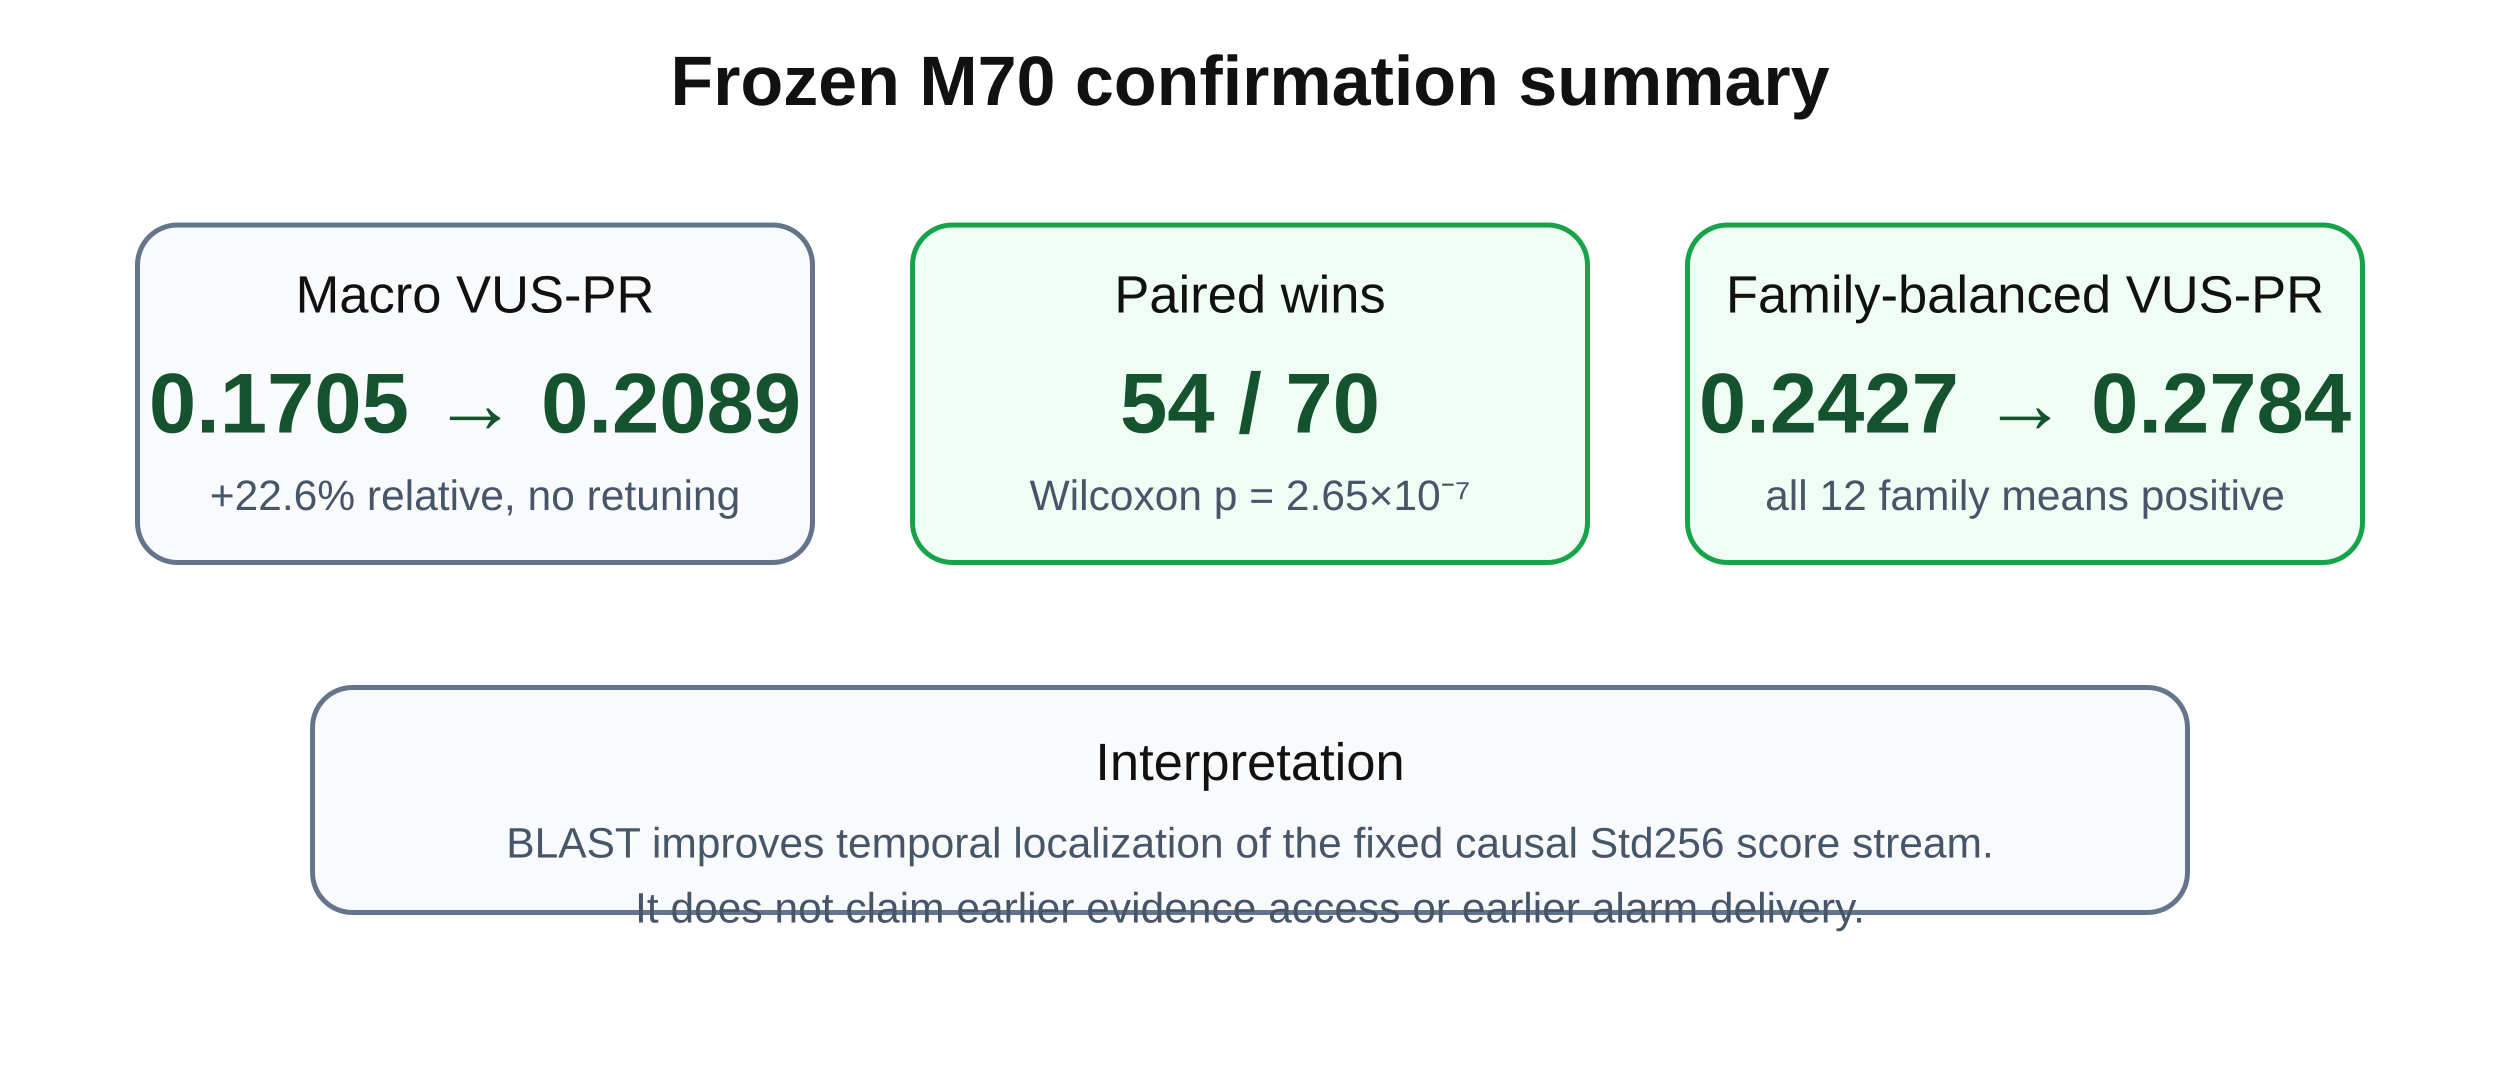
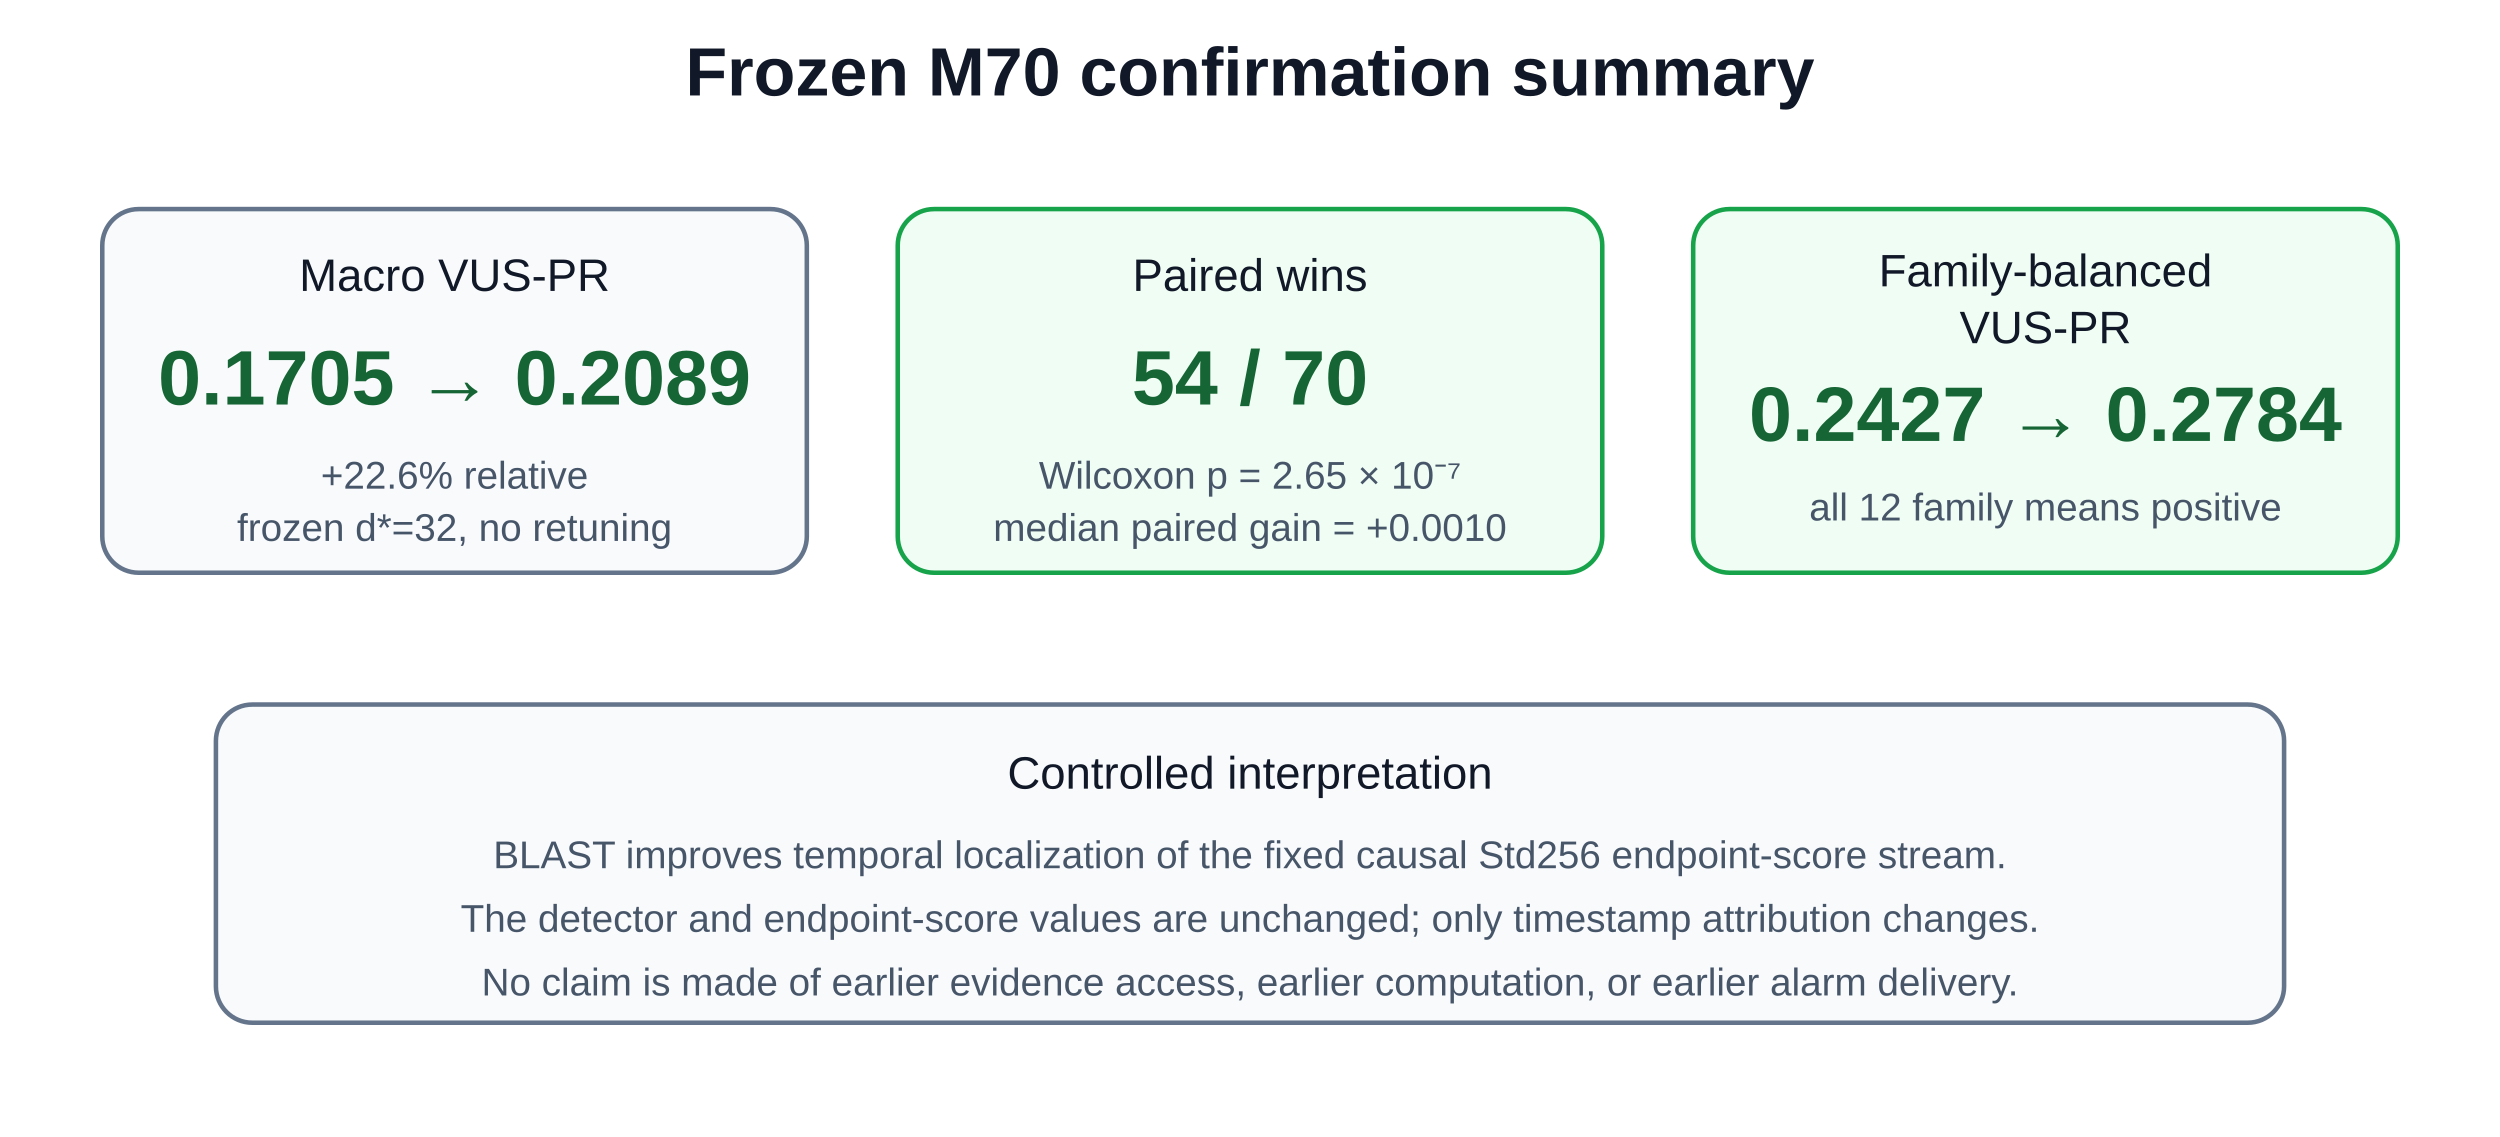
- <svg xmlns="http://www.w3.org/2000/svg" width="1000" height="430" viewBox="0 0 1000 430">
-   <style>.h{font:bold 28px Arial,sans-serif;fill:#111}.t{font:21px Arial,sans-serif;fill:#111}.n{font:bold 34px Arial,sans-serif;fill:#14532d}.box{fill:#f8fafc;stroke:#64748b;stroke-width:2}.good{fill:#f0fdf4;stroke:#16a34a;stroke-width:2}.note{font:17px Arial,sans-serif;fill:#475569}</style>
-   <text x="500" y="42" text-anchor="middle" class="h">Frozen M70 confirmation summary</text>
-   <rect x="55" y="90" width="270" height="135" rx="16" class="box" />
-   <text x="190" y="125" text-anchor="middle" class="t">Macro VUS-PR</text>
-   <text x="190" y="173" text-anchor="middle" class="n">0.1705 → 0.2089</text>
-   <text x="190" y="204" text-anchor="middle" class="note">+22.6% relative, no retuning</text>
-   <rect x="365" y="90" width="270" height="135" rx="16" class="good" />
-   <text x="500" y="125" text-anchor="middle" class="t">Paired wins</text>
-   <text x="500" y="173" text-anchor="middle" class="n">54 / 70</text>
-   <text x="500" y="204" text-anchor="middle" class="note">Wilcoxon p = 2.65×10⁻⁷</text>
-   <rect x="675" y="90" width="270" height="135" rx="16" class="good" />
-   <text x="810" y="125" text-anchor="middle" class="t">Family-balanced VUS-PR</text>
-   <text x="810" y="173" text-anchor="middle" class="n">0.2427 → 0.2784</text>
-   <text x="810" y="204" text-anchor="middle" class="note">all 12 family means positive</text>
-   <rect x="125" y="275" width="750" height="90" rx="16" class="box" />
-   <text x="500" y="312" text-anchor="middle" class="t">Interpretation</text>
-   <text x="500" y="343" text-anchor="middle" class="note">BLAST improves temporal localization of the fixed causal Std256 score stream.</text>
-   <text x="500" y="369" text-anchor="middle" class="note">It does not claim earlier evidence access or earlier alarm delivery.</text>
+ <svg xmlns="http://www.w3.org/2000/svg" width="1100" height="500" viewBox="0 0 1100 500" role="img" aria-labelledby="title desc">
+   <style>
+     .title{font:700 30px Arial,Helvetica,sans-serif;fill:#111827}
+     .heading{font:20px Arial,Helvetica,sans-serif;fill:#111827}
+     .number{font:700 34px Arial,Helvetica,sans-serif;fill:#166534}
+     .note{font:17px Arial,Helvetica,sans-serif;fill:#475569}
+     .card{fill:#f8fafc;stroke:#64748b;stroke-width:2}
+     .good{fill:#f0fdf4;stroke:#16a34a;stroke-width:2}
+   </style>
+   <text x="550" y="42" text-anchor="middle" class="title">Frozen M70 confirmation summary</text>
+   <rect x="45" y="92" width="310" height="160" rx="16" class="card" />
+   <text x="200" y="128" text-anchor="middle" class="heading">Macro VUS-PR</text>
+   <text x="200" y="178" text-anchor="middle" class="number">0.1705 → 0.2089</text>
+   <text x="200" y="215" text-anchor="middle" class="note">+22.6% relative</text>
+   <text x="200" y="238" text-anchor="middle" class="note">frozen d*=32, no retuning</text>
+   <rect x="395" y="92" width="310" height="160" rx="16" class="good" />
+   <text x="550" y="128" text-anchor="middle" class="heading">Paired wins</text>
+   <text x="550" y="178" text-anchor="middle" class="number">54 / 70</text>
+   <text x="550" y="215" text-anchor="middle" class="note">Wilcoxon p = 2.65 × 10⁻⁷</text>
+   <text x="550" y="238" text-anchor="middle" class="note">median paired gain = +0.0010</text>
+   <rect x="745" y="92" width="310" height="160" rx="16" class="good" />
+   <text x="900" y="126" text-anchor="middle" class="heading">Family-balanced</text>
+   <text x="900" y="151" text-anchor="middle" class="heading">VUS-PR</text>
+   <text x="900" y="194" text-anchor="middle" class="number">0.2427 → 0.2784</text>
+   <text x="900" y="229" text-anchor="middle" class="note">all 12 family means positive</text>
+   <rect x="95" y="310" width="910" height="140" rx="16" class="card" />
+   <text x="550" y="347" text-anchor="middle" class="heading">Controlled interpretation</text>
+   <text x="550" y="382" text-anchor="middle" class="note">BLAST improves temporal localization of the fixed causal Std256 endpoint-score stream.</text>
+   <text x="550" y="410" text-anchor="middle" class="note">The detector and endpoint-score values are unchanged; only timestamp attribution changes.</text>
+   <text x="550" y="438" text-anchor="middle" class="note">No claim is made of earlier evidence access, earlier computation, or earlier alarm delivery.</text>
</svg>
